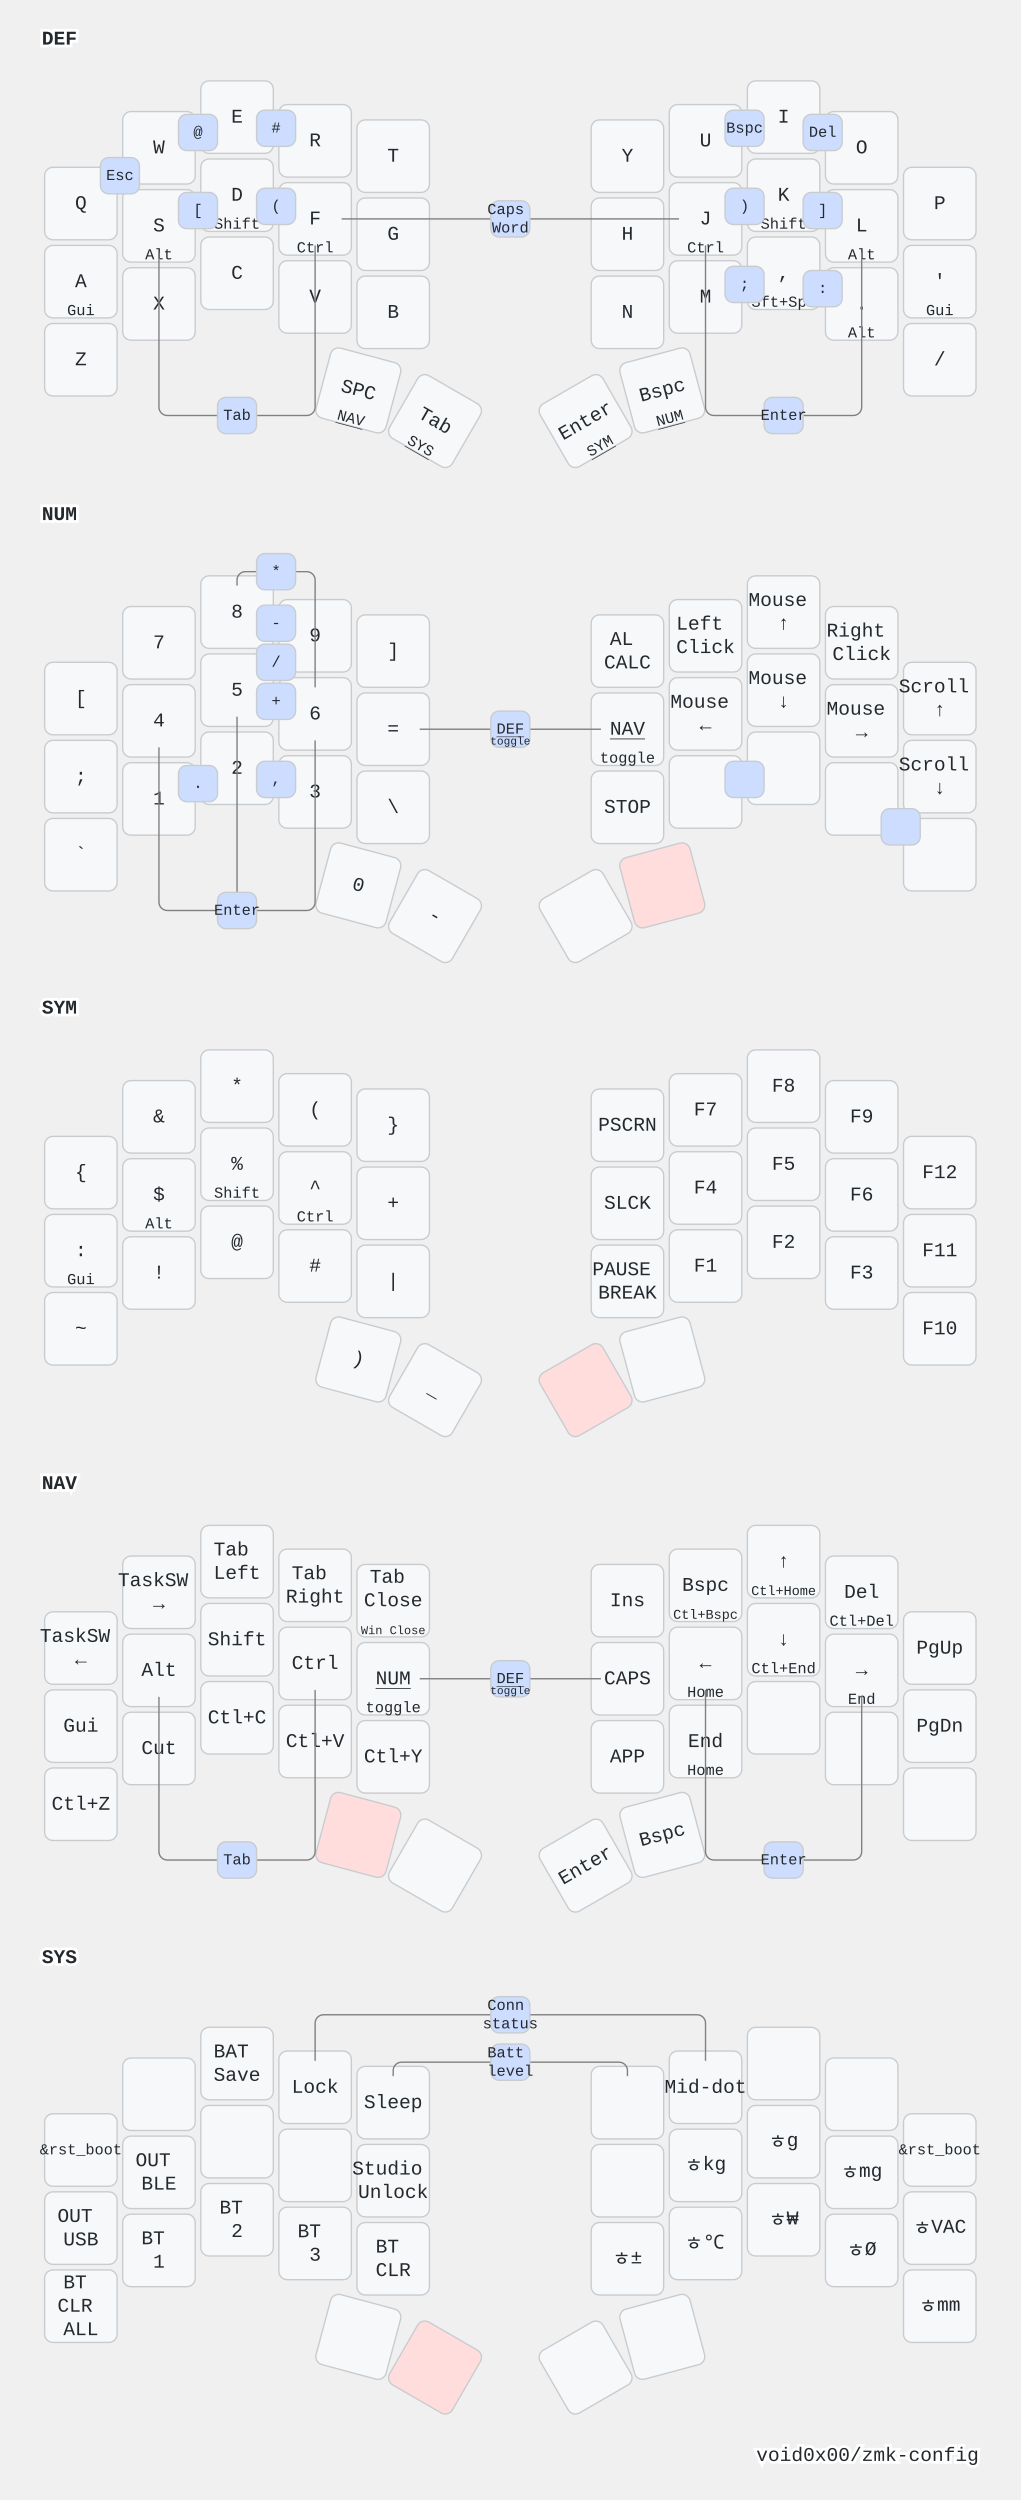
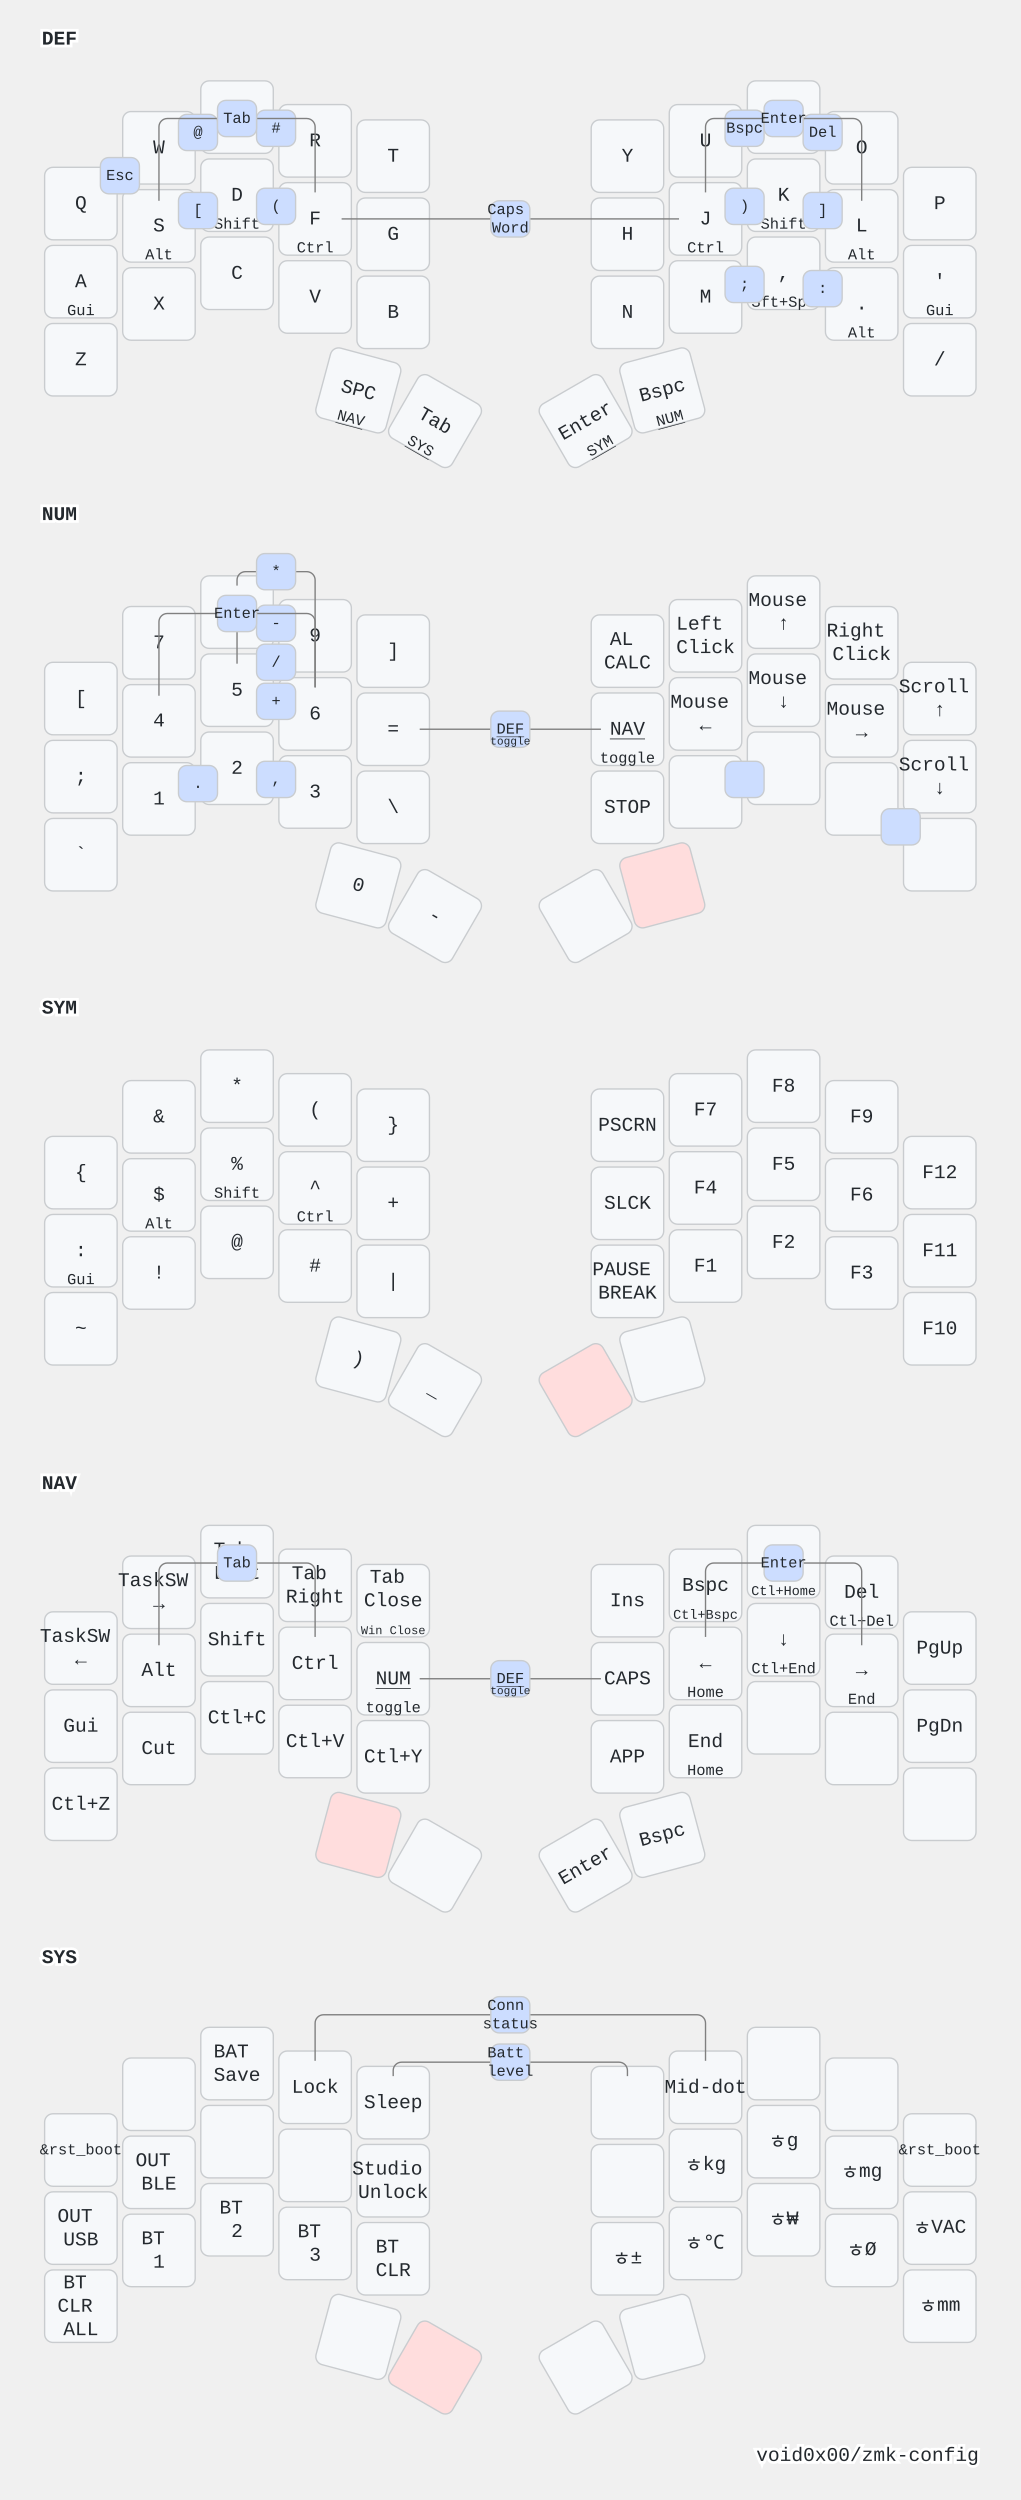
<svg xmlns="http://www.w3.org/2000/svg" xmlns:xlink="http://www.w3.org/1999/xlink" width="732" height="1793" viewBox="0 0 732 1793" class="keymap">
  <defs>/* start glyphs */
<svg id="mdi:play-pause">
      <svg id="mdi-play-pause" viewBox="0 0 24 24">
        <path d="M3,5V19L11,12M13,19H16V5H13M18,5V19H21V5" />
      </svg>
    </svg>
    <svg id="mdi:skip-backward">
      <svg id="mdi-skip-backward" viewBox="0 0 24 24">
        <path d="M20,5V19L13,12M6,5V19H4V5M13,5V19L6,12" />
      </svg>
    </svg>
    <svg id="mdi:skip-forward">
      <svg id="mdi-skip-forward" viewBox="0 0 24 24">
        <path d="M4,5V19L11,12M18,5V19H20V5M11,5V19L18,12" />
      </svg>
    </svg>
    <svg id="mdi:volume-high">
      <svg id="mdi-volume-high" viewBox="0 0 24 24">
        <path d="M14,3.23V5.29C16.89,6.15 19,8.83 19,12C19,15.17 16.89,17.84 14,18.7V20.77C18,19.86 21,16.28 21,12C21,7.72 18,4.14 14,3.23M16.5,12C16.5,10.23 15.5,8.71 14,7.97V16C15.5,15.29 16.5,13.76 16.5,12M3,9V15H7L12,20V4L7,9H3Z" />
      </svg>
    </svg>
    <svg id="mdi:volume-medium">
      <svg id="mdi-volume-medium" viewBox="0 0 24 24">
        <path d="M5,9V15H9L14,20V4L9,9M18.5,12C18.5,10.23 17.5,8.71 16,7.97V16C17.5,15.29 18.5,13.76 18.5,12Z" />
      </svg>
    </svg>
    <svg id="mdi:volume-off">
      <svg id="mdi-volume-off" viewBox="0 0 24 24">
        <path d="M12,4L9.91,6.09L12,8.18M4.27,3L3,4.27L7.73,9H3V15H7L12,20V13.27L16.25,17.53C15.58,18.04 14.83,18.46 14,18.7V20.77C15.38,20.45 16.63,19.82 17.68,18.96L19.73,21L21,19.73L12,10.73M19,12C19,12.94 18.8,13.82 18.46,14.64L19.97,16.15C20.62,14.91 21,13.5 21,12C21,7.72 18,4.14 14,3.23V5.29C16.89,6.15 19,8.83 19,12M16.5,12C16.5,10.23 15.5,8.71 14,7.97V10.18L16.45,12.63C16.5,12.43 16.5,12.21 16.5,12Z" />
      </svg>
    </svg>
  </defs>/* end glyphs */
<style>/* inherit to force styles through use tags */
svg path {
    fill: inherit;
}

/* font and background color specifications */
svg.keymap {
    font-family: SFMono-Regular,Consolas,Liberation Mono,Menlo,monospace;
    font-size: 14px;
    font-kerning: normal;
    text-rendering: optimizeLegibility;
    fill: #24292e;
}

/* default key styling */
rect.key {
    fill: #f6f8fa;
}

rect.key, rect.combo {
    stroke: #c9cccf;
    stroke-width: 1;
}

/* default key side styling, only used is draw_key_sides is set */
rect.side {
    filter: brightness(90%);
}

/* color accent for combo boxes */
rect.combo, rect.combo-separate {
    fill: #cdf;
}

/* color accent for held keys */
rect.held, rect.combo.held {
    fill: #fdd;
}

/* color accent for ghost (optional) keys */
rect.ghost, rect.combo.ghost {
    stroke-dasharray: 4, 4;
    stroke-width: 2;
}

text {
    text-anchor: middle;
    dominant-baseline: middle;
}

/* styling for layer labels */
text.label {
    font-weight: bold;
    text-anchor: start;
    stroke: white;
    stroke-width: 4;
    paint-order: stroke;
}

/* styling for optional footer */
text.footer {
    text-anchor: end;
    dominant-baseline: auto;
    stroke: white;
    stroke-width: 4;
    paint-order: stroke;
}

/* styling for combo tap, and key non-tap label text */
text.combo, text.hold, text.shifted, text.left, text.right {
    font-size: 11px;
}

text.hold {
    text-anchor: middle;
    dominant-baseline: auto;
}

text.shifted {
    text-anchor: middle;
    dominant-baseline: hanging;
}

text.left {
    text-anchor: start;
}

text.right {
    text-anchor: end;
}

text.layer-activator {
    text-decoration: underline;
}

/* styling for hold/shifted label text in combo box */
text.combo.hold, text.combo.shifted, text.combo.left, text.combo.right {
    font-size: 8px;
}

/* lighter symbol for transparent keys */
text.trans {
    fill: #7b7e81;
}

/* styling for combo dendrons */
path.combo {
    stroke-width: 1;
    stroke: gray;
    fill: none;
}

/* Start Tabler Icons Cleanup */
/* cannot use height/width with glyphs */
.icon-tabler &gt; path {
    fill: inherit;
    stroke: inherit;
    stroke-width: 2;
}
/* hide tabler's default box */
.icon-tabler &gt; path[stroke="none"][fill="none"] {
    visibility: hidden;
}
/* End Tabler Icons Cleanup */

@media (prefers-color-scheme: dark) {
svg.keymap { fill: #d1d6db; }
rect.key { fill: #3f4750; }
rect.key, rect.combo { stroke: #60666c; }
rect.combo, rect.combo-separate { fill: #1f3d7a; }
rect.held, rect.combo.held { fill: #854747; }
text.label, text.footer { stroke: black; }
text.trans { fill: #7e8184; }
path.combo { stroke: #7f7f7f; }

}</style>
  <g transform="translate(30, 0)" class="layer-DEF">
    <text x="0" y="28" class="label" id="DEF">DEF</text>
    <g transform="translate(0, 56)">
      <g transform="translate(28, 90)" class="key keypos-0">
        <rect rx="6" ry="6" x="-26" y="-26" width="52" height="52" class="key" />
        <text x="0" y="0" class="key tap">Q</text>
      </g>
      <g transform="translate(84, 50)" class="key keypos-1">
        <rect rx="6" ry="6" x="-26" y="-26" width="52" height="52" class="key" />
        <text x="0" y="0" class="key tap">W</text>
      </g>
      <g transform="translate(140, 28)" class="key keypos-2">
        <rect rx="6" ry="6" x="-26" y="-26" width="52" height="52" class="key" />
        <text x="0" y="0" class="key tap">E</text>
      </g>
      <g transform="translate(196, 45)" class="key keypos-3">
        <rect rx="6" ry="6" x="-26" y="-26" width="52" height="52" class="key" />
        <text x="0" y="0" class="key tap">R</text>
      </g>
      <g transform="translate(252, 56)" class="key keypos-4">
        <rect rx="6" ry="6" x="-26" y="-26" width="52" height="52" class="key" />
        <text x="0" y="0" class="key tap">T</text>
      </g>
      <g transform="translate(420, 56)" class="key keypos-5">
        <rect rx="6" ry="6" x="-26" y="-26" width="52" height="52" class="key" />
        <text x="0" y="0" class="key tap">Y</text>
      </g>
      <g transform="translate(476, 45)" class="key keypos-6">
        <rect rx="6" ry="6" x="-26" y="-26" width="52" height="52" class="key" />
        <text x="0" y="0" class="key tap">U</text>
      </g>
      <g transform="translate(532, 28)" class="key keypos-7">
        <rect rx="6" ry="6" x="-26" y="-26" width="52" height="52" class="key" />
        <text x="0" y="0" class="key tap">I</text>
      </g>
      <g transform="translate(588, 50)" class="key keypos-8">
        <rect rx="6" ry="6" x="-26" y="-26" width="52" height="52" class="key" />
        <text x="0" y="0" class="key tap">O</text>
      </g>
      <g transform="translate(644, 90)" class="key keypos-9">
        <rect rx="6" ry="6" x="-26" y="-26" width="52" height="52" class="key" />
        <text x="0" y="0" class="key tap">P</text>
      </g>
      <g transform="translate(28, 146)" class="key keypos-10">
        <rect rx="6" ry="6" x="-26" y="-26" width="52" height="52" class="key" />
        <text x="0" y="0" class="key tap">A</text>
        <text x="0" y="24" class="key hold">Gui</text>
      </g>
      <g transform="translate(84, 106)" class="key keypos-11">
        <rect rx="6" ry="6" x="-26" y="-26" width="52" height="52" class="key" />
        <text x="0" y="0" class="key tap">S</text>
        <text x="0" y="24" class="key hold">Alt</text>
      </g>
      <g transform="translate(140, 84)" class="key keypos-12">
        <rect rx="6" ry="6" x="-26" y="-26" width="52" height="52" class="key" />
        <text x="0" y="0" class="key tap">D</text>
        <text x="0" y="24" class="key hold">Shift</text>
      </g>
      <g transform="translate(196, 101)" class="key keypos-13">
        <rect rx="6" ry="6" x="-26" y="-26" width="52" height="52" class="key" />
        <text x="0" y="0" class="key tap">F</text>
        <text x="0" y="24" class="key hold">Ctrl</text>
      </g>
      <g transform="translate(252, 112)" class="key keypos-14">
        <rect rx="6" ry="6" x="-26" y="-26" width="52" height="52" class="key" />
        <text x="0" y="0" class="key tap">G</text>
      </g>
      <g transform="translate(420, 112)" class="key keypos-15">
        <rect rx="6" ry="6" x="-26" y="-26" width="52" height="52" class="key" />
        <text x="0" y="0" class="key tap">H</text>
      </g>
      <g transform="translate(476, 101)" class="key keypos-16">
        <rect rx="6" ry="6" x="-26" y="-26" width="52" height="52" class="key" />
        <text x="0" y="0" class="key tap">J</text>
        <text x="0" y="24" class="key hold">Ctrl</text>
      </g>
      <g transform="translate(532, 84)" class="key keypos-17">
        <rect rx="6" ry="6" x="-26" y="-26" width="52" height="52" class="key" />
        <text x="0" y="0" class="key tap">K</text>
        <text x="0" y="24" class="key hold">Shift</text>
      </g>
      <g transform="translate(588, 106)" class="key keypos-18">
        <rect rx="6" ry="6" x="-26" y="-26" width="52" height="52" class="key" />
        <text x="0" y="0" class="key tap">L</text>
        <text x="0" y="24" class="key hold">Alt</text>
      </g>
      <g transform="translate(644, 146)" class="key keypos-19">
        <rect rx="6" ry="6" x="-26" y="-26" width="52" height="52" class="key" />
        <text x="0" y="0" class="key tap">'</text>
        <text x="0" y="24" class="key hold">Gui</text>
      </g>
      <g transform="translate(28, 202)" class="key keypos-20">
        <rect rx="6" ry="6" x="-26" y="-26" width="52" height="52" class="key" />
        <text x="0" y="0" class="key tap">Z</text>
      </g>
      <g transform="translate(84, 162)" class="key keypos-21">
        <rect rx="6" ry="6" x="-26" y="-26" width="52" height="52" class="key" />
        <text x="0" y="0" class="key tap">X</text>
      </g>
      <g transform="translate(140, 140)" class="key keypos-22">
        <rect rx="6" ry="6" x="-26" y="-26" width="52" height="52" class="key" />
        <text x="0" y="0" class="key tap">C</text>
      </g>
      <g transform="translate(196, 157)" class="key keypos-23">
        <rect rx="6" ry="6" x="-26" y="-26" width="52" height="52" class="key" />
        <text x="0" y="0" class="key tap">V</text>
      </g>
      <g transform="translate(252, 168)" class="key keypos-24">
        <rect rx="6" ry="6" x="-26" y="-26" width="52" height="52" class="key" />
        <text x="0" y="0" class="key tap">B</text>
      </g>
      <g transform="translate(420, 168)" class="key keypos-25">
        <rect rx="6" ry="6" x="-26" y="-26" width="52" height="52" class="key" />
        <text x="0" y="0" class="key tap">N</text>
      </g>
      <g transform="translate(476, 157)" class="key keypos-26">
        <rect rx="6" ry="6" x="-26" y="-26" width="52" height="52" class="key" />
        <text x="0" y="0" class="key tap">M</text>
      </g>
      <g transform="translate(532, 140)" class="key keypos-27">
        <rect rx="6" ry="6" x="-26" y="-26" width="52" height="52" class="key" />
        <text x="0" y="0" class="key tap">,</text>
        <text x="0" y="24" class="key hold">Sft+Spc</text>
      </g>
      <g transform="translate(588, 162)" class="key keypos-28">
        <rect rx="6" ry="6" x="-26" y="-26" width="52" height="52" class="key" />
        <text x="0" y="0" class="key tap">.</text>
        <text x="0" y="24" class="key hold">Alt</text>
      </g>
      <g transform="translate(644, 202)" class="key keypos-29">
        <rect rx="6" ry="6" x="-26" y="-26" width="52" height="52" class="key" />
        <text x="0" y="0" class="key tap">/</text>
      </g>
      <g transform="translate(227, 224) rotate(15.0)" class="key keypos-30">
        <rect rx="6" ry="6" x="-26" y="-26" width="52" height="52" class="key" />
        <text x="0" y="0" class="key tap">SPC</text>
        <a href="#NAV">
          <text x="0" y="24" class="key hold layer-activator">NAV</text>
        </a>
      </g>
      <g transform="translate(282, 246) rotate(30.0)" class="key keypos-31">
        <rect rx="6" ry="6" x="-26" y="-26" width="52" height="52" class="key" />
        <text x="0" y="0" class="key tap">Tab</text>
        <a href="#SYS">
          <text x="0" y="24" class="key hold layer-activator">SYS</text>
        </a>
      </g>
      <g transform="translate(390, 246) rotate(-30.0)" class="key keypos-32">
        <rect rx="6" ry="6" x="-26" y="-26" width="52" height="52" class="key" />
        <text x="0" y="0" class="key tap">Enter</text>
        <a href="#SYM">
          <text x="0" y="24" class="key hold layer-activator">SYM</text>
        </a>
      </g>
      <g transform="translate(445, 224) rotate(-15.0)" class="key keypos-33">
        <rect rx="6" ry="6" x="-26" y="-26" width="52" height="52" class="key" />
        <text x="0" y="0" class="key tap">Bspc</text>
        <a href="#NUM">
          <text x="0" y="24" class="key hold layer-activator">NUM</text>
        </a>
      </g>
      <g class="combo combopos-0">
        <rect rx="6" ry="6" x="98" y="26" width="28" height="26" class="combo" />
        <text x="112" y="39" class="combo tap">@</text>
      </g>
      <g class="combo combopos-1">
        <rect rx="6" ry="6" x="154" y="23" width="28" height="26" class="combo" />
        <text x="168" y="36" class="combo tap">#</text>
      </g>
      <g class="combo combopos-2">
        <rect rx="6" ry="6" x="42" y="57" width="28" height="26" class="combo" />
        <text x="56" y="70" class="combo tap">Esc</text>
      </g>
      <g class="combo combopos-3">
        <rect rx="6" ry="6" x="546" y="26" width="28" height="26" class="combo" />
        <text x="560" y="39" class="combo tap">Del</text>
      </g>
      <g class="combo combopos-4">
        <rect rx="6" ry="6" x="490" y="23" width="28" height="26" class="combo" />
        <text x="504" y="36" class="combo tap">Bspc</text>
      </g>
      <g class="combo combopos-5">
        <rect rx="6" ry="6" x="154" y="79" width="28" height="26" class="combo" />
        <text x="168" y="92" class="combo tap">(</text>
      </g>
      <g class="combo combopos-6">
        <rect rx="6" ry="6" x="490" y="79" width="28" height="26" class="combo" />
        <text x="504" y="92" class="combo tap">)</text>
      </g>
      <g class="combo combopos-7">
        <rect rx="6" ry="6" x="98" y="82" width="28" height="26" class="combo" />
        <text x="112" y="95" class="combo tap">[</text>
      </g>
      <g class="combo combopos-8">
        <rect rx="6" ry="6" x="546" y="82" width="28" height="26" class="combo" />
        <text x="560" y="95" class="combo tap">]</text>
      </g>
      <g class="combo combopos-9">
-         <path d="M140,242 h-50 a6.0,6.0 0 0 1 -6.0,-6.0 v-111" class="combo" />
-         <path d="M140,242 h50 a6.0,6.0 0 0 0 6.0,-6.0 v-116" class="combo" />
-         <rect rx="6" ry="6" x="126" y="229" width="28" height="26" class="combo" />
-         <text x="140" y="242" class="combo tap">Tab</text>
+         <path d="M140,29 h-50 a6.0,6.0 0 0 0 -6.0,6.0 v53" class="combo" />
+         <path d="M140,29 h50 a6.0,6.0 0 0 1 6.0,6.0 v47" class="combo" />
+         <rect rx="6" ry="6" x="126" y="16" width="28" height="26" class="combo" />
+         <text x="140" y="29" class="combo tap">Tab</text>
      </g>
      <g class="combo combopos-10">
-         <path d="M532,242 h50 a6.0,6.0 0 0 0 6.0,-6.0 v-111" class="combo" />
-         <path d="M532,242 h-50 a6.0,6.0 0 0 1 -6.0,-6.0 v-116" class="combo" />
-         <rect rx="6" ry="6" x="518" y="229" width="28" height="26" class="combo" />
-         <text x="532" y="242" class="combo tap">Enter</text>
+         <path d="M532,29 h50 a6.0,6.0 0 0 1 6.0,6.0 v53" class="combo" />
+         <path d="M532,29 h-50 a6.0,6.0 0 0 0 -6.0,6.0 v47" class="combo" />
+         <rect rx="6" ry="6" x="518" y="16" width="28" height="26" class="combo" />
+         <text x="532" y="29" class="combo tap">Enter</text>
      </g>
      <g class="combo combopos-11">
        <rect rx="6" ry="6" x="490" y="135" width="28" height="26" class="combo" />
        <text x="504" y="148" class="combo tap">;</text>
      </g>
      <g class="combo combopos-12">
        <rect rx="6" ry="6" x="546" y="138" width="28" height="26" class="combo" />
        <text x="560" y="151" class="combo tap">:</text>
      </g>
      <g class="combo combopos-13">
        <path d="M336,101 l-121,0" class="combo" />
        <path d="M336,101 l121,0" class="combo" />
        <rect rx="6" ry="6" x="322" y="88" width="28" height="26" class="combo" />
        <text x="336" y="101" class="combo tap">
          <tspan x="336" dy="-0.6em">Caps</tspan>
          <tspan x="336" dy="1.2em">Word</tspan>
        </text>
      </g>
    </g>
  </g>
  <g transform="translate(30, 341)" class="layer-NUM">
    <text x="0" y="28" class="label" id="NUM">NUM</text>
    <g transform="translate(0, 70)">
      <g transform="translate(28, 90)" class="key keypos-0">
        <rect rx="6" ry="6" x="-26" y="-26" width="52" height="52" class="key" />
        <text x="0" y="0" class="key tap">[</text>
      </g>
      <g transform="translate(84, 50)" class="key keypos-1">
        <rect rx="6" ry="6" x="-26" y="-26" width="52" height="52" class="key" />
        <text x="0" y="0" class="key tap">7</text>
      </g>
      <g transform="translate(140, 28)" class="key keypos-2">
        <rect rx="6" ry="6" x="-26" y="-26" width="52" height="52" class="key" />
        <text x="0" y="0" class="key tap">8</text>
      </g>
      <g transform="translate(196, 45)" class="key keypos-3">
        <rect rx="6" ry="6" x="-26" y="-26" width="52" height="52" class="key" />
        <text x="0" y="0" class="key tap">9</text>
      </g>
      <g transform="translate(252, 56)" class="key keypos-4">
        <rect rx="6" ry="6" x="-26" y="-26" width="52" height="52" class="key" />
        <text x="0" y="0" class="key tap">]</text>
      </g>
      <g transform="translate(420, 56)" class="key keypos-5">
        <rect rx="6" ry="6" x="-26" y="-26" width="52" height="52" class="key" />
        <text x="0" y="0" class="key tap">
          <tspan x="0" dy="-0.6em">AL</tspan>
          <tspan x="0" dy="1.2em">CALC</tspan>
        </text>
      </g>
      <g transform="translate(476, 45)" class="key keypos-6">
        <rect rx="6" ry="6" x="-26" y="-26" width="52" height="52" class="key" />
        <text x="0" y="0" class="key tap">
          <tspan x="0" dy="-0.6em">Left</tspan>
          <tspan x="0" dy="1.2em">Click</tspan>
        </text>
      </g>
      <g transform="translate(532, 28)" class="key keypos-7">
        <rect rx="6" ry="6" x="-26" y="-26" width="52" height="52" class="key" />
        <text x="0" y="0" class="key tap">
          <tspan x="0" dy="-0.6em">Mouse</tspan>
          <tspan x="0" dy="1.2em">↑</tspan>
        </text>
      </g>
      <g transform="translate(588, 50)" class="key keypos-8">
        <rect rx="6" ry="6" x="-26" y="-26" width="52" height="52" class="key" />
        <text x="0" y="0" class="key tap">
          <tspan x="0" dy="-0.6em">Right</tspan>
          <tspan x="0" dy="1.2em">Click</tspan>
        </text>
      </g>
      <g transform="translate(644, 90)" class="key keypos-9">
        <rect rx="6" ry="6" x="-26" y="-26" width="52" height="52" class="key" />
        <text x="0" y="0" class="key tap">
          <tspan x="0" dy="-0.6em">Scroll</tspan>
          <tspan x="0" dy="1.2em">↑</tspan>
        </text>
      </g>
      <g transform="translate(28, 146)" class="key keypos-10">
        <rect rx="6" ry="6" x="-26" y="-26" width="52" height="52" class="key" />
        <text x="0" y="0" class="key tap">;</text>
      </g>
      <g transform="translate(84, 106)" class="key keypos-11">
        <rect rx="6" ry="6" x="-26" y="-26" width="52" height="52" class="key" />
        <text x="0" y="0" class="key tap">4</text>
      </g>
      <g transform="translate(140, 84)" class="key keypos-12">
        <rect rx="6" ry="6" x="-26" y="-26" width="52" height="52" class="key" />
        <text x="0" y="0" class="key tap">5</text>
      </g>
      <g transform="translate(196, 101)" class="key keypos-13">
        <rect rx="6" ry="6" x="-26" y="-26" width="52" height="52" class="key" />
        <text x="0" y="0" class="key tap">6</text>
      </g>
      <g transform="translate(252, 112)" class="key keypos-14">
        <rect rx="6" ry="6" x="-26" y="-26" width="52" height="52" class="key" />
        <text x="0" y="0" class="key tap">=</text>
      </g>
      <g transform="translate(420, 112)" class="key keypos-15">
        <rect rx="6" ry="6" x="-26" y="-26" width="52" height="52" class="key" />
        <a href="#NAV">
          <text x="0" y="0" class="key tap layer-activator">NAV</text>
        </a>
        <text x="0" y="24" class="key hold">toggle</text>
      </g>
      <g transform="translate(476, 101)" class="key keypos-16">
        <rect rx="6" ry="6" x="-26" y="-26" width="52" height="52" class="key" />
        <text x="0" y="0" class="key tap">
          <tspan x="0" dy="-0.6em">Mouse</tspan>
          <tspan x="0" dy="1.2em">←</tspan>
        </text>
      </g>
      <g transform="translate(532, 84)" class="key keypos-17">
        <rect rx="6" ry="6" x="-26" y="-26" width="52" height="52" class="key" />
        <text x="0" y="0" class="key tap">
          <tspan x="0" dy="-0.6em">Mouse</tspan>
          <tspan x="0" dy="1.2em">↓</tspan>
        </text>
      </g>
      <g transform="translate(588, 106)" class="key keypos-18">
        <rect rx="6" ry="6" x="-26" y="-26" width="52" height="52" class="key" />
        <text x="0" y="0" class="key tap">
          <tspan x="0" dy="-0.6em">Mouse</tspan>
          <tspan x="0" dy="1.2em">→</tspan>
        </text>
      </g>
      <g transform="translate(644, 146)" class="key keypos-19">
        <rect rx="6" ry="6" x="-26" y="-26" width="52" height="52" class="key" />
        <text x="0" y="0" class="key tap">
          <tspan x="0" dy="-0.6em">Scroll</tspan>
          <tspan x="0" dy="1.2em">↓</tspan>
        </text>
      </g>
      <g transform="translate(28, 202)" class="key keypos-20">
        <rect rx="6" ry="6" x="-26" y="-26" width="52" height="52" class="key" />
        <text x="0" y="0" class="key tap">`</text>
      </g>
      <g transform="translate(84, 162)" class="key keypos-21">
        <rect rx="6" ry="6" x="-26" y="-26" width="52" height="52" class="key" />
        <text x="0" y="0" class="key tap">1</text>
      </g>
      <g transform="translate(140, 140)" class="key keypos-22">
        <rect rx="6" ry="6" x="-26" y="-26" width="52" height="52" class="key" />
        <text x="0" y="0" class="key tap">2</text>
      </g>
      <g transform="translate(196, 157)" class="key keypos-23">
        <rect rx="6" ry="6" x="-26" y="-26" width="52" height="52" class="key" />
        <text x="0" y="0" class="key tap">3</text>
      </g>
      <g transform="translate(252, 168)" class="key keypos-24">
        <rect rx="6" ry="6" x="-26" y="-26" width="52" height="52" class="key" />
        <text x="0" y="0" class="key tap">\</text>
      </g>
      <g transform="translate(420, 168)" class="key keypos-25">
        <rect rx="6" ry="6" x="-26" y="-26" width="52" height="52" class="key" />
        <text x="0" y="0" class="key tap">STOP</text>
      </g>
      <g transform="translate(476, 157)" class="key keypos-26">
        <rect rx="6" ry="6" x="-26" y="-26" width="52" height="52" class="key" />
        <use href="#mdi:skip-backward" xlink:href="#mdi:skip-backward" x="-7" y="-7" height="14" width="14.0" class="key tap glyph mdi:skip-backward" />
      </g>
      <g transform="translate(532, 140)" class="key keypos-27">
        <rect rx="6" ry="6" x="-26" y="-26" width="52" height="52" class="key" />
        <use href="#mdi:skip-forward" xlink:href="#mdi:skip-forward" x="-7" y="-7" height="14" width="14.0" class="key tap glyph mdi:skip-forward" />
      </g>
      <g transform="translate(588, 162)" class="key keypos-28">
        <rect rx="6" ry="6" x="-26" y="-26" width="52" height="52" class="key" />
        <use href="#mdi:volume-medium" xlink:href="#mdi:volume-medium" x="-7" y="-7" height="14" width="14.0" class="key tap glyph mdi:volume-medium" />
      </g>
      <g transform="translate(644, 202)" class="key keypos-29">
        <rect rx="6" ry="6" x="-26" y="-26" width="52" height="52" class="key" />
        <use href="#mdi:volume-high" xlink:href="#mdi:volume-high" x="-7" y="-7" height="14" width="14.0" class="key tap glyph mdi:volume-high" />
      </g>
      <g transform="translate(227, 224) rotate(15.0)" class="key keypos-30">
        <rect rx="6" ry="6" x="-26" y="-26" width="52" height="52" class="key" />
        <text x="0" y="0" class="key tap">0</text>
      </g>
      <g transform="translate(282, 246) rotate(30.0)" class="key keypos-31">
        <rect rx="6" ry="6" x="-26" y="-26" width="52" height="52" class="key" />
        <text x="0" y="0" class="key tap">-</text>
      </g>
      <g transform="translate(390, 246) rotate(-30.0)" class="key trans keypos-32">
        <rect rx="6" ry="6" x="-26" y="-26" width="52" height="52" class="key trans" />
      </g>
      <g transform="translate(445, 224) rotate(-15.0)" class="key held keypos-33">
        <rect rx="6" ry="6" x="-26" y="-26" width="52" height="52" class="key held" />
      </g>
      <g class="combo combopos-0">
        <rect rx="6" ry="6" x="602" y="169" width="28" height="26" class="combo" />
        <use href="#mdi:volume-off" xlink:href="#mdi:volume-off" x="609" y="175" height="14" width="14.0" class="combo tap glyph mdi:volume-off" />
      </g>
      <g class="combo combopos-1">
        <rect rx="6" ry="6" x="490" y="135" width="28" height="26" class="combo" />
        <use href="#mdi:play-pause" xlink:href="#mdi:play-pause" x="497" y="141" height="14" width="14.0" class="combo tap glyph mdi:play-pause" />
      </g>
      <g class="combo combopos-2">
        <path d="M336,112 l-65,0" class="combo" />
        <path d="M336,112 l65,0" class="combo" />
        <rect rx="6" ry="6" x="322" y="99" width="28" height="26" class="combo" />
        <a href="#DEF">
          <text x="336" y="112" class="combo tap layer-activator">DEF</text>
        </a>
        <text x="336" y="123" class="combo hold">toggle</text>
      </g>
      <g class="combo combopos-3">
        <rect rx="6" ry="6" x="154" y="79" width="28" height="26" class="combo" />
        <text x="168" y="92" class="combo tap">+</text>
      </g>
      <g class="combo combopos-4">
        <rect rx="6" ry="6" x="154" y="23" width="28" height="26" class="combo" />
        <text x="168" y="36" class="combo tap">-</text>
      </g>
      <g class="combo combopos-5">
        <path d="M168,-1 h-22 a6.0,6.0 0 0 0 -6.0,6.0 v4" class="combo" />
        <path d="M168,-1 h22 a6.0,6.0 0 0 1 6.0,6.0 v77" class="combo" />
        <rect rx="6" ry="6" x="154" y="-14" width="28" height="26" class="combo" />
        <text x="168" y="-1" class="combo tap">*</text>
      </g>
      <g class="combo combopos-6">
        <rect rx="6" ry="6" x="154" y="51" width="28" height="26" class="combo" />
        <text x="168" y="64" class="combo tap">/</text>
      </g>
      <g class="combo combopos-7">
        <rect rx="6" ry="6" x="154" y="135" width="28" height="26" class="combo" />
        <text x="168" y="148" class="combo tap">,</text>
      </g>
      <g class="combo combopos-8">
        <rect rx="6" ry="6" x="98" y="138" width="28" height="26" class="combo" />
        <text x="112" y="151" class="combo tap">.</text>
      </g>
      <g class="combo combopos-9">
-         <path d="M140,242 h-50 a6.0,6.0 0 0 1 -6.0,-6.0 v-111" class="combo" />
-         <path d="M140,242 l0,-139" class="combo" />
-         <path d="M140,242 h50 a6.0,6.0 0 0 0 6.0,-6.0 v-116" class="combo" />
-         <rect rx="6" ry="6" x="126" y="229" width="28" height="26" class="combo" />
-         <text x="140" y="242" class="combo tap">Enter</text>
+         <path d="M140,29 h-50 a6.0,6.0 0 0 0 -6.0,6.0 v53" class="combo" />
+         <path d="M140,29 l0,36" class="combo" />
+         <path d="M140,29 h50 a6.0,6.0 0 0 1 6.0,6.0 v47" class="combo" />
+         <rect rx="6" ry="6" x="126" y="16" width="28" height="26" class="combo" />
+         <text x="140" y="29" class="combo tap">Enter</text>
      </g>
    </g>
  </g>
  <g transform="translate(30, 695)" class="layer-SYM">
    <text x="0" y="28" class="label" id="SYM">SYM</text>
    <g transform="translate(0, 56)">
      <g transform="translate(28, 90)" class="key keypos-0">
        <rect rx="6" ry="6" x="-26" y="-26" width="52" height="52" class="key" />
        <text x="0" y="0" class="key tap">{</text>
      </g>
      <g transform="translate(84, 50)" class="key keypos-1">
        <rect rx="6" ry="6" x="-26" y="-26" width="52" height="52" class="key" />
        <text x="0" y="0" class="key tap">&amp;</text>
      </g>
      <g transform="translate(140, 28)" class="key keypos-2">
        <rect rx="6" ry="6" x="-26" y="-26" width="52" height="52" class="key" />
        <text x="0" y="0" class="key tap">*</text>
      </g>
      <g transform="translate(196, 45)" class="key keypos-3">
        <rect rx="6" ry="6" x="-26" y="-26" width="52" height="52" class="key" />
        <text x="0" y="0" class="key tap">(</text>
      </g>
      <g transform="translate(252, 56)" class="key keypos-4">
        <rect rx="6" ry="6" x="-26" y="-26" width="52" height="52" class="key" />
        <text x="0" y="0" class="key tap">}</text>
      </g>
      <g transform="translate(420, 56)" class="key keypos-5">
        <rect rx="6" ry="6" x="-26" y="-26" width="52" height="52" class="key" />
        <text x="0" y="0" class="key tap">PSCRN</text>
      </g>
      <g transform="translate(476, 45)" class="key keypos-6">
        <rect rx="6" ry="6" x="-26" y="-26" width="52" height="52" class="key" />
        <text x="0" y="0" class="key tap">F7</text>
      </g>
      <g transform="translate(532, 28)" class="key keypos-7">
        <rect rx="6" ry="6" x="-26" y="-26" width="52" height="52" class="key" />
        <text x="0" y="0" class="key tap">F8</text>
      </g>
      <g transform="translate(588, 50)" class="key keypos-8">
        <rect rx="6" ry="6" x="-26" y="-26" width="52" height="52" class="key" />
        <text x="0" y="0" class="key tap">F9</text>
      </g>
      <g transform="translate(644, 90)" class="key keypos-9">
        <rect rx="6" ry="6" x="-26" y="-26" width="52" height="52" class="key" />
        <text x="0" y="0" class="key tap">F12</text>
      </g>
      <g transform="translate(28, 146)" class="key keypos-10">
        <rect rx="6" ry="6" x="-26" y="-26" width="52" height="52" class="key" />
        <text x="0" y="0" class="key tap">:</text>
        <text x="0" y="24" class="key hold">Gui</text>
      </g>
      <g transform="translate(84, 106)" class="key keypos-11">
        <rect rx="6" ry="6" x="-26" y="-26" width="52" height="52" class="key" />
        <text x="0" y="0" class="key tap">$</text>
        <text x="0" y="24" class="key hold">Alt</text>
      </g>
      <g transform="translate(140, 84)" class="key keypos-12">
        <rect rx="6" ry="6" x="-26" y="-26" width="52" height="52" class="key" />
        <text x="0" y="0" class="key tap">%</text>
        <text x="0" y="24" class="key hold">Shift</text>
      </g>
      <g transform="translate(196, 101)" class="key keypos-13">
        <rect rx="6" ry="6" x="-26" y="-26" width="52" height="52" class="key" />
        <text x="0" y="0" class="key tap">^</text>
        <text x="0" y="24" class="key hold">Ctrl</text>
      </g>
      <g transform="translate(252, 112)" class="key keypos-14">
        <rect rx="6" ry="6" x="-26" y="-26" width="52" height="52" class="key" />
        <text x="0" y="0" class="key tap">+</text>
      </g>
      <g transform="translate(420, 112)" class="key keypos-15">
        <rect rx="6" ry="6" x="-26" y="-26" width="52" height="52" class="key" />
        <text x="0" y="0" class="key tap">SLCK</text>
      </g>
      <g transform="translate(476, 101)" class="key keypos-16">
        <rect rx="6" ry="6" x="-26" y="-26" width="52" height="52" class="key" />
        <text x="0" y="0" class="key tap">F4</text>
      </g>
      <g transform="translate(532, 84)" class="key keypos-17">
        <rect rx="6" ry="6" x="-26" y="-26" width="52" height="52" class="key" />
        <text x="0" y="0" class="key tap">F5</text>
      </g>
      <g transform="translate(588, 106)" class="key keypos-18">
        <rect rx="6" ry="6" x="-26" y="-26" width="52" height="52" class="key" />
        <text x="0" y="0" class="key tap">F6</text>
      </g>
      <g transform="translate(644, 146)" class="key keypos-19">
        <rect rx="6" ry="6" x="-26" y="-26" width="52" height="52" class="key" />
        <text x="0" y="0" class="key tap">F11</text>
      </g>
      <g transform="translate(28, 202)" class="key keypos-20">
        <rect rx="6" ry="6" x="-26" y="-26" width="52" height="52" class="key" />
        <text x="0" y="0" class="key tap">~</text>
      </g>
      <g transform="translate(84, 162)" class="key keypos-21">
        <rect rx="6" ry="6" x="-26" y="-26" width="52" height="52" class="key" />
        <text x="0" y="0" class="key tap">!</text>
      </g>
      <g transform="translate(140, 140)" class="key keypos-22">
        <rect rx="6" ry="6" x="-26" y="-26" width="52" height="52" class="key" />
        <text x="0" y="0" class="key tap">@</text>
      </g>
      <g transform="translate(196, 157)" class="key keypos-23">
        <rect rx="6" ry="6" x="-26" y="-26" width="52" height="52" class="key" />
        <text x="0" y="0" class="key tap">#</text>
      </g>
      <g transform="translate(252, 168)" class="key keypos-24">
        <rect rx="6" ry="6" x="-26" y="-26" width="52" height="52" class="key" />
        <text x="0" y="0" class="key tap">|</text>
      </g>
      <g transform="translate(420, 168)" class="key keypos-25">
        <rect rx="6" ry="6" x="-26" y="-26" width="52" height="52" class="key" />
        <text x="0" y="0" class="key tap">
          <tspan x="0" dy="-0.6em">PAUSE</tspan>
          <tspan x="0" dy="1.2em">BREAK</tspan>
        </text>
      </g>
      <g transform="translate(476, 157)" class="key keypos-26">
        <rect rx="6" ry="6" x="-26" y="-26" width="52" height="52" class="key" />
        <text x="0" y="0" class="key tap">F1</text>
      </g>
      <g transform="translate(532, 140)" class="key keypos-27">
        <rect rx="6" ry="6" x="-26" y="-26" width="52" height="52" class="key" />
        <text x="0" y="0" class="key tap">F2</text>
      </g>
      <g transform="translate(588, 162)" class="key keypos-28">
        <rect rx="6" ry="6" x="-26" y="-26" width="52" height="52" class="key" />
        <text x="0" y="0" class="key tap">F3</text>
      </g>
      <g transform="translate(644, 202)" class="key keypos-29">
        <rect rx="6" ry="6" x="-26" y="-26" width="52" height="52" class="key" />
        <text x="0" y="0" class="key tap">F10</text>
      </g>
      <g transform="translate(227, 224) rotate(15.0)" class="key keypos-30">
        <rect rx="6" ry="6" x="-26" y="-26" width="52" height="52" class="key" />
        <text x="0" y="0" class="key tap">)</text>
      </g>
      <g transform="translate(282, 246) rotate(30.0)" class="key keypos-31">
        <rect rx="6" ry="6" x="-26" y="-26" width="52" height="52" class="key" />
        <text x="0" y="0" class="key tap">_</text>
      </g>
      <g transform="translate(390, 246) rotate(-30.0)" class="key held keypos-32">
        <rect rx="6" ry="6" x="-26" y="-26" width="52" height="52" class="key held" />
      </g>
      <g transform="translate(445, 224) rotate(-15.0)" class="key trans keypos-33">
        <rect rx="6" ry="6" x="-26" y="-26" width="52" height="52" class="key trans" />
      </g>
    </g>
  </g>
  <g transform="translate(30, 1036)" class="layer-NAV">
    <text x="0" y="28" class="label" id="NAV">NAV</text>
    <g transform="translate(0, 56)">
      <g transform="translate(28, 90)" class="key keypos-0">
        <rect rx="6" ry="6" x="-26" y="-26" width="52" height="52" class="key" />
        <text x="0" y="0" class="key tap">
          <tspan x="0" dy="-0.6em">TaskSW</tspan>
          <tspan x="0" dy="1.2em">←</tspan>
        </text>
      </g>
      <g transform="translate(84, 50)" class="key keypos-1">
        <rect rx="6" ry="6" x="-26" y="-26" width="52" height="52" class="key" />
        <text x="0" y="0" class="key tap">
          <tspan x="0" dy="-0.6em">TaskSW</tspan>
          <tspan x="0" dy="1.2em">→</tspan>
        </text>
      </g>
      <g transform="translate(140, 28)" class="key keypos-2">
        <rect rx="6" ry="6" x="-26" y="-26" width="52" height="52" class="key" />
        <text x="0" y="0" class="key tap">
          <tspan x="0" dy="-0.6em">Tab</tspan>
          <tspan x="0" dy="1.2em">Left</tspan>
        </text>
      </g>
      <g transform="translate(196, 45)" class="key keypos-3">
        <rect rx="6" ry="6" x="-26" y="-26" width="52" height="52" class="key" />
        <text x="0" y="0" class="key tap">
          <tspan x="0" dy="-0.6em">Tab</tspan>
          <tspan x="0" dy="1.2em">Right</tspan>
        </text>
      </g>
      <g transform="translate(252, 56)" class="key keypos-4">
        <rect rx="6" ry="6" x="-26" y="-26" width="52" height="52" class="key" />
        <text x="0" y="0" class="key tap">
          <tspan x="0" dy="-1.2em">Tab</tspan>
          <tspan x="0" dy="1.2em">Close</tspan>
        </text>
        <text x="0" y="24" class="key hold">
          <tspan style="font-size: 78%">Win Close</tspan>
        </text>
      </g>
      <g transform="translate(420, 56)" class="key keypos-5">
        <rect rx="6" ry="6" x="-26" y="-26" width="52" height="52" class="key" />
        <text x="0" y="0" class="key tap">Ins</text>
      </g>
      <g transform="translate(476, 45)" class="key keypos-6">
        <rect rx="6" ry="6" x="-26" y="-26" width="52" height="52" class="key" />
        <text x="0" y="0" class="key tap">Bspc</text>
        <text x="0" y="24" class="key hold">
          <tspan style="font-size: 88%">Ctl+Bspc</tspan>
        </text>
      </g>
      <g transform="translate(532, 28)" class="key keypos-7">
        <rect rx="6" ry="6" x="-26" y="-26" width="52" height="52" class="key" />
        <text x="0" y="0" class="key tap">↑</text>
        <text x="0" y="24" class="key hold">
          <tspan style="font-size: 88%">Ctl+Home</tspan>
        </text>
      </g>
      <g transform="translate(588, 50)" class="key keypos-8">
        <rect rx="6" ry="6" x="-26" y="-26" width="52" height="52" class="key" />
        <text x="0" y="0" class="key tap">Del</text>
        <text x="0" y="24" class="key hold">Ctl+Del</text>
      </g>
      <g transform="translate(644, 90)" class="key keypos-9">
        <rect rx="6" ry="6" x="-26" y="-26" width="52" height="52" class="key" />
        <text x="0" y="0" class="key tap">PgUp</text>
      </g>
      <g transform="translate(28, 146)" class="key keypos-10">
        <rect rx="6" ry="6" x="-26" y="-26" width="52" height="52" class="key" />
        <text x="0" y="0" class="key tap">Gui</text>
      </g>
      <g transform="translate(84, 106)" class="key keypos-11">
        <rect rx="6" ry="6" x="-26" y="-26" width="52" height="52" class="key" />
        <text x="0" y="0" class="key tap">Alt</text>
      </g>
      <g transform="translate(140, 84)" class="key keypos-12">
        <rect rx="6" ry="6" x="-26" y="-26" width="52" height="52" class="key" />
        <text x="0" y="0" class="key tap">Shift</text>
      </g>
      <g transform="translate(196, 101)" class="key keypos-13">
        <rect rx="6" ry="6" x="-26" y="-26" width="52" height="52" class="key" />
        <text x="0" y="0" class="key tap">Ctrl</text>
      </g>
      <g transform="translate(252, 112)" class="key keypos-14">
        <rect rx="6" ry="6" x="-26" y="-26" width="52" height="52" class="key" />
        <a href="#NUM">
          <text x="0" y="0" class="key tap layer-activator">NUM</text>
        </a>
        <text x="0" y="24" class="key hold">toggle</text>
      </g>
      <g transform="translate(420, 112)" class="key keypos-15">
        <rect rx="6" ry="6" x="-26" y="-26" width="52" height="52" class="key" />
        <text x="0" y="0" class="key tap">CAPS</text>
      </g>
      <g transform="translate(476, 101)" class="key keypos-16">
        <rect rx="6" ry="6" x="-26" y="-26" width="52" height="52" class="key" />
        <text x="0" y="0" class="key tap">←</text>
        <text x="0" y="24" class="key hold">Home</text>
      </g>
      <g transform="translate(532, 84)" class="key keypos-17">
        <rect rx="6" ry="6" x="-26" y="-26" width="52" height="52" class="key" />
        <text x="0" y="0" class="key tap">↓</text>
        <text x="0" y="24" class="key hold">Ctl+End</text>
      </g>
      <g transform="translate(588, 106)" class="key keypos-18">
        <rect rx="6" ry="6" x="-26" y="-26" width="52" height="52" class="key" />
        <text x="0" y="0" class="key tap">→</text>
        <text x="0" y="24" class="key hold">End</text>
      </g>
      <g transform="translate(644, 146)" class="key keypos-19">
        <rect rx="6" ry="6" x="-26" y="-26" width="52" height="52" class="key" />
        <text x="0" y="0" class="key tap">PgDn</text>
      </g>
      <g transform="translate(28, 202)" class="key keypos-20">
        <rect rx="6" ry="6" x="-26" y="-26" width="52" height="52" class="key" />
        <text x="0" y="0" class="key tap">Ctl+Z</text>
      </g>
      <g transform="translate(84, 162)" class="key keypos-21">
        <rect rx="6" ry="6" x="-26" y="-26" width="52" height="52" class="key" />
        <text x="0" y="0" class="key tap">Cut</text>
      </g>
      <g transform="translate(140, 140)" class="key keypos-22">
        <rect rx="6" ry="6" x="-26" y="-26" width="52" height="52" class="key" />
        <text x="0" y="0" class="key tap">Ctl+C</text>
      </g>
      <g transform="translate(196, 157)" class="key keypos-23">
        <rect rx="6" ry="6" x="-26" y="-26" width="52" height="52" class="key" />
        <text x="0" y="0" class="key tap">Ctl+V</text>
      </g>
      <g transform="translate(252, 168)" class="key keypos-24">
        <rect rx="6" ry="6" x="-26" y="-26" width="52" height="52" class="key" />
        <text x="0" y="0" class="key tap">Ctl+Y</text>
      </g>
      <g transform="translate(420, 168)" class="key keypos-25">
        <rect rx="6" ry="6" x="-26" y="-26" width="52" height="52" class="key" />
        <text x="0" y="0" class="key tap">APP</text>
      </g>
      <g transform="translate(476, 157)" class="key keypos-26">
        <rect rx="6" ry="6" x="-26" y="-26" width="52" height="52" class="key" />
        <text x="0" y="0" class="key tap">End</text>
        <text x="0" y="24" class="key hold">Home</text>
      </g>
      <g transform="translate(532, 140)" class="key keypos-27">
        <rect rx="6" ry="6" x="-26" y="-26" width="52" height="52" class="key" />
      </g>
      <g transform="translate(588, 162)" class="key keypos-28">
        <rect rx="6" ry="6" x="-26" y="-26" width="52" height="52" class="key" />
      </g>
      <g transform="translate(644, 202)" class="key keypos-29">
        <rect rx="6" ry="6" x="-26" y="-26" width="52" height="52" class="key" />
      </g>
      <g transform="translate(227, 224) rotate(15.0)" class="key held keypos-30">
        <rect rx="6" ry="6" x="-26" y="-26" width="52" height="52" class="key held" />
      </g>
      <g transform="translate(282, 246) rotate(30.0)" class="key trans keypos-31">
        <rect rx="6" ry="6" x="-26" y="-26" width="52" height="52" class="key trans" />
      </g>
      <g transform="translate(390, 246) rotate(-30.0)" class="key keypos-32">
        <rect rx="6" ry="6" x="-26" y="-26" width="52" height="52" class="key" />
        <text x="0" y="0" class="key tap">Enter</text>
      </g>
      <g transform="translate(445, 224) rotate(-15.0)" class="key keypos-33">
        <rect rx="6" ry="6" x="-26" y="-26" width="52" height="52" class="key" />
        <text x="0" y="0" class="key tap">Bspc</text>
      </g>
      <g class="combo combopos-0">
-         <path d="M140,242 h-50 a6.0,6.0 0 0 1 -6.0,-6.0 v-111" class="combo" />
-         <path d="M140,242 h50 a6.0,6.0 0 0 0 6.0,-6.0 v-116" class="combo" />
-         <rect rx="6" ry="6" x="126" y="229" width="28" height="26" class="combo" />
-         <text x="140" y="242" class="combo tap">Tab</text>
+         <path d="M140,29 h-50 a6.0,6.0 0 0 0 -6.0,6.0 v53" class="combo" />
+         <path d="M140,29 h50 a6.0,6.0 0 0 1 6.0,6.0 v47" class="combo" />
+         <rect rx="6" ry="6" x="126" y="16" width="28" height="26" class="combo" />
+         <text x="140" y="29" class="combo tap">Tab</text>
      </g>
      <g class="combo combopos-1">
-         <path d="M532,242 h50 a6.0,6.0 0 0 0 6.0,-6.0 v-111" class="combo" />
-         <path d="M532,242 h-50 a6.0,6.0 0 0 1 -6.0,-6.0 v-116" class="combo" />
-         <rect rx="6" ry="6" x="518" y="229" width="28" height="26" class="combo" />
-         <text x="532" y="242" class="combo tap">Enter</text>
+         <path d="M532,29 h50 a6.0,6.0 0 0 1 6.0,6.0 v53" class="combo" />
+         <path d="M532,29 h-50 a6.0,6.0 0 0 0 -6.0,6.0 v47" class="combo" />
+         <rect rx="6" ry="6" x="518" y="16" width="28" height="26" class="combo" />
+         <text x="532" y="29" class="combo tap">Enter</text>
      </g>
      <g class="combo combopos-2">
        <path d="M336,112 l-65,0" class="combo" />
        <path d="M336,112 l65,0" class="combo" />
        <rect rx="6" ry="6" x="322" y="99" width="28" height="26" class="combo" />
        <a href="#DEF">
          <text x="336" y="112" class="combo tap layer-activator">DEF</text>
        </a>
        <text x="336" y="123" class="combo hold">toggle</text>
      </g>
    </g>
  </g>
  <g transform="translate(30, 1376)" class="layer-SYS">
    <text x="0" y="28" class="label" id="SYS">SYS</text>
    <g transform="translate(0, 76)">
      <g transform="translate(28, 90)" class="key keypos-0">
        <rect rx="6" ry="6" x="-26" y="-26" width="52" height="52" class="key" />
        <text x="0" y="0" class="key tap">
          <tspan style="font-size: 78%">&amp;rst_boot</tspan>
        </text>
      </g>
      <g transform="translate(84, 50)" class="key keypos-1">
        <rect rx="6" ry="6" x="-26" y="-26" width="52" height="52" class="key" />
      </g>
      <g transform="translate(140, 28)" class="key keypos-2">
        <rect rx="6" ry="6" x="-26" y="-26" width="52" height="52" class="key" />
        <text x="0" y="0" class="key tap">
          <tspan x="0" dy="-0.6em">BAT</tspan>
          <tspan x="0" dy="1.2em">Save</tspan>
        </text>
      </g>
      <g transform="translate(196, 45)" class="key keypos-3">
        <rect rx="6" ry="6" x="-26" y="-26" width="52" height="52" class="key" />
        <text x="0" y="0" class="key tap">Lock</text>
      </g>
      <g transform="translate(252, 56)" class="key keypos-4">
        <rect rx="6" ry="6" x="-26" y="-26" width="52" height="52" class="key" />
        <text x="0" y="0" class="key tap">Sleep</text>
      </g>
      <g transform="translate(420, 56)" class="key keypos-5">
        <rect rx="6" ry="6" x="-26" y="-26" width="52" height="52" class="key" />
      </g>
      <g transform="translate(476, 45)" class="key keypos-6">
        <rect rx="6" ry="6" x="-26" y="-26" width="52" height="52" class="key" />
        <text x="0" y="0" class="key tap">Mid-dot</text>
      </g>
      <g transform="translate(532, 28)" class="key keypos-7">
        <rect rx="6" ry="6" x="-26" y="-26" width="52" height="52" class="key" />
      </g>
      <g transform="translate(588, 50)" class="key keypos-8">
        <rect rx="6" ry="6" x="-26" y="-26" width="52" height="52" class="key" />
      </g>
      <g transform="translate(644, 90)" class="key keypos-9">
        <rect rx="6" ry="6" x="-26" y="-26" width="52" height="52" class="key" />
        <text x="0" y="0" class="key tap">
          <tspan style="font-size: 78%">&amp;rst_boot</tspan>
        </text>
      </g>
      <g transform="translate(28, 146)" class="key keypos-10">
        <rect rx="6" ry="6" x="-26" y="-26" width="52" height="52" class="key" />
        <text x="0" y="0" class="key tap">
          <tspan x="0" dy="-0.6em">OUT</tspan>
          <tspan x="0" dy="1.2em">USB</tspan>
        </text>
      </g>
      <g transform="translate(84, 106)" class="key keypos-11">
        <rect rx="6" ry="6" x="-26" y="-26" width="52" height="52" class="key" />
        <text x="0" y="0" class="key tap">
          <tspan x="0" dy="-0.6em">OUT</tspan>
          <tspan x="0" dy="1.2em">BLE</tspan>
        </text>
      </g>
      <g transform="translate(140, 84)" class="key keypos-12">
        <rect rx="6" ry="6" x="-26" y="-26" width="52" height="52" class="key" />
      </g>
      <g transform="translate(196, 101)" class="key keypos-13">
        <rect rx="6" ry="6" x="-26" y="-26" width="52" height="52" class="key" />
      </g>
      <g transform="translate(252, 112)" class="key keypos-14">
        <rect rx="6" ry="6" x="-26" y="-26" width="52" height="52" class="key" />
        <text x="0" y="0" class="key tap">
          <tspan x="0" dy="-0.6em">Studio</tspan>
          <tspan x="0" dy="1.2em">Unlock</tspan>
        </text>
      </g>
      <g transform="translate(420, 112)" class="key keypos-15">
        <rect rx="6" ry="6" x="-26" y="-26" width="52" height="52" class="key" />
      </g>
      <g transform="translate(476, 101)" class="key keypos-16">
        <rect rx="6" ry="6" x="-26" y="-26" width="52" height="52" class="key" />
        <text x="0" y="0" class="key tap">ㅎkg</text>
      </g>
      <g transform="translate(532, 84)" class="key keypos-17">
        <rect rx="6" ry="6" x="-26" y="-26" width="52" height="52" class="key" />
        <text x="0" y="0" class="key tap">ㅎg</text>
      </g>
      <g transform="translate(588, 106)" class="key keypos-18">
        <rect rx="6" ry="6" x="-26" y="-26" width="52" height="52" class="key" />
        <text x="0" y="0" class="key tap">ㅎmg</text>
      </g>
      <g transform="translate(644, 146)" class="key keypos-19">
        <rect rx="6" ry="6" x="-26" y="-26" width="52" height="52" class="key" />
        <text x="0" y="0" class="key tap">ㅎVAC</text>
      </g>
      <g transform="translate(28, 202)" class="key keypos-20">
        <rect rx="6" ry="6" x="-26" y="-26" width="52" height="52" class="key" />
        <text x="0" y="0" class="key tap">
          <tspan x="0" dy="-1.2em">BT</tspan>
          <tspan x="0" dy="1.2em">CLR</tspan>
          <tspan x="0" dy="1.2em">ALL</tspan>
        </text>
      </g>
      <g transform="translate(84, 162)" class="key keypos-21">
        <rect rx="6" ry="6" x="-26" y="-26" width="52" height="52" class="key" />
        <text x="0" y="0" class="key tap">
          <tspan x="0" dy="-0.6em">BT</tspan>
          <tspan x="0" dy="1.2em">1</tspan>
        </text>
      </g>
      <g transform="translate(140, 140)" class="key keypos-22">
        <rect rx="6" ry="6" x="-26" y="-26" width="52" height="52" class="key" />
        <text x="0" y="0" class="key tap">
          <tspan x="0" dy="-0.6em">BT</tspan>
          <tspan x="0" dy="1.2em">2</tspan>
        </text>
      </g>
      <g transform="translate(196, 157)" class="key keypos-23">
        <rect rx="6" ry="6" x="-26" y="-26" width="52" height="52" class="key" />
        <text x="0" y="0" class="key tap">
          <tspan x="0" dy="-0.6em">BT</tspan>
          <tspan x="0" dy="1.2em">3</tspan>
        </text>
      </g>
      <g transform="translate(252, 168)" class="key keypos-24">
        <rect rx="6" ry="6" x="-26" y="-26" width="52" height="52" class="key" />
        <text x="0" y="0" class="key tap">
          <tspan x="0" dy="-0.6em">BT</tspan>
          <tspan x="0" dy="1.2em">CLR</tspan>
        </text>
      </g>
      <g transform="translate(420, 168)" class="key keypos-25">
        <rect rx="6" ry="6" x="-26" y="-26" width="52" height="52" class="key" />
        <text x="0" y="0" class="key tap">ㅎ±</text>
      </g>
      <g transform="translate(476, 157)" class="key keypos-26">
        <rect rx="6" ry="6" x="-26" y="-26" width="52" height="52" class="key" />
        <text x="0" y="0" class="key tap">ㅎ℃</text>
      </g>
      <g transform="translate(532, 140)" class="key keypos-27">
        <rect rx="6" ry="6" x="-26" y="-26" width="52" height="52" class="key" />
        <text x="0" y="0" class="key tap">ㅎ₩</text>
      </g>
      <g transform="translate(588, 162)" class="key keypos-28">
        <rect rx="6" ry="6" x="-26" y="-26" width="52" height="52" class="key" />
        <text x="0" y="0" class="key tap">ㅎØ</text>
      </g>
      <g transform="translate(644, 202)" class="key keypos-29">
        <rect rx="6" ry="6" x="-26" y="-26" width="52" height="52" class="key" />
        <text x="0" y="0" class="key tap">ㅎmm</text>
      </g>
      <g transform="translate(227, 224) rotate(15.0)" class="key trans keypos-30">
        <rect rx="6" ry="6" x="-26" y="-26" width="52" height="52" class="key trans" />
      </g>
      <g transform="translate(282, 246) rotate(30.0)" class="key held keypos-31">
        <rect rx="6" ry="6" x="-26" y="-26" width="52" height="52" class="key held" />
      </g>
      <g transform="translate(390, 246) rotate(-30.0)" class="key trans keypos-32">
        <rect rx="6" ry="6" x="-26" y="-26" width="52" height="52" class="key trans" />
      </g>
      <g transform="translate(445, 224) rotate(-15.0)" class="key trans keypos-33">
        <rect rx="6" ry="6" x="-26" y="-26" width="52" height="52" class="key trans" />
      </g>
      <g class="combo combopos-0">
        <path d="M336,27 h-78 a6.0,6.0 0 0 0 -6.0,6.0 v4" class="combo" />
        <path d="M336,27 h78 a6.0,6.0 0 0 1 6.0,6.0 v4" class="combo" />
        <rect rx="6" ry="6" x="322" y="14" width="28" height="26" class="combo" />
        <text x="336" y="27" class="combo tap">
          <tspan x="336" dy="-0.6em">Batt</tspan>
          <tspan x="336" dy="1.2em">level</tspan>
        </text>
      </g>
      <g class="combo combopos-1">
        <path d="M336,-7 h-134 a6.0,6.0 0 0 0 -6.0,6.0 v27" class="combo" />
        <path d="M336,-7 h134 a6.0,6.0 0 0 1 6.0,6.0 v27" class="combo" />
        <rect rx="6" ry="6" x="322" y="-20" width="28" height="26" class="combo" />
        <text x="336" y="-7" class="combo tap">
          <tspan x="336" dy="-0.6em">Conn</tspan>
          <tspan x="336" dy="1.2em">status</tspan>
        </text>
      </g>
    </g>
  </g>
  <text x="702.0" y="1765.0" class="footer">void0x00/zmk-config</text>
</svg>
